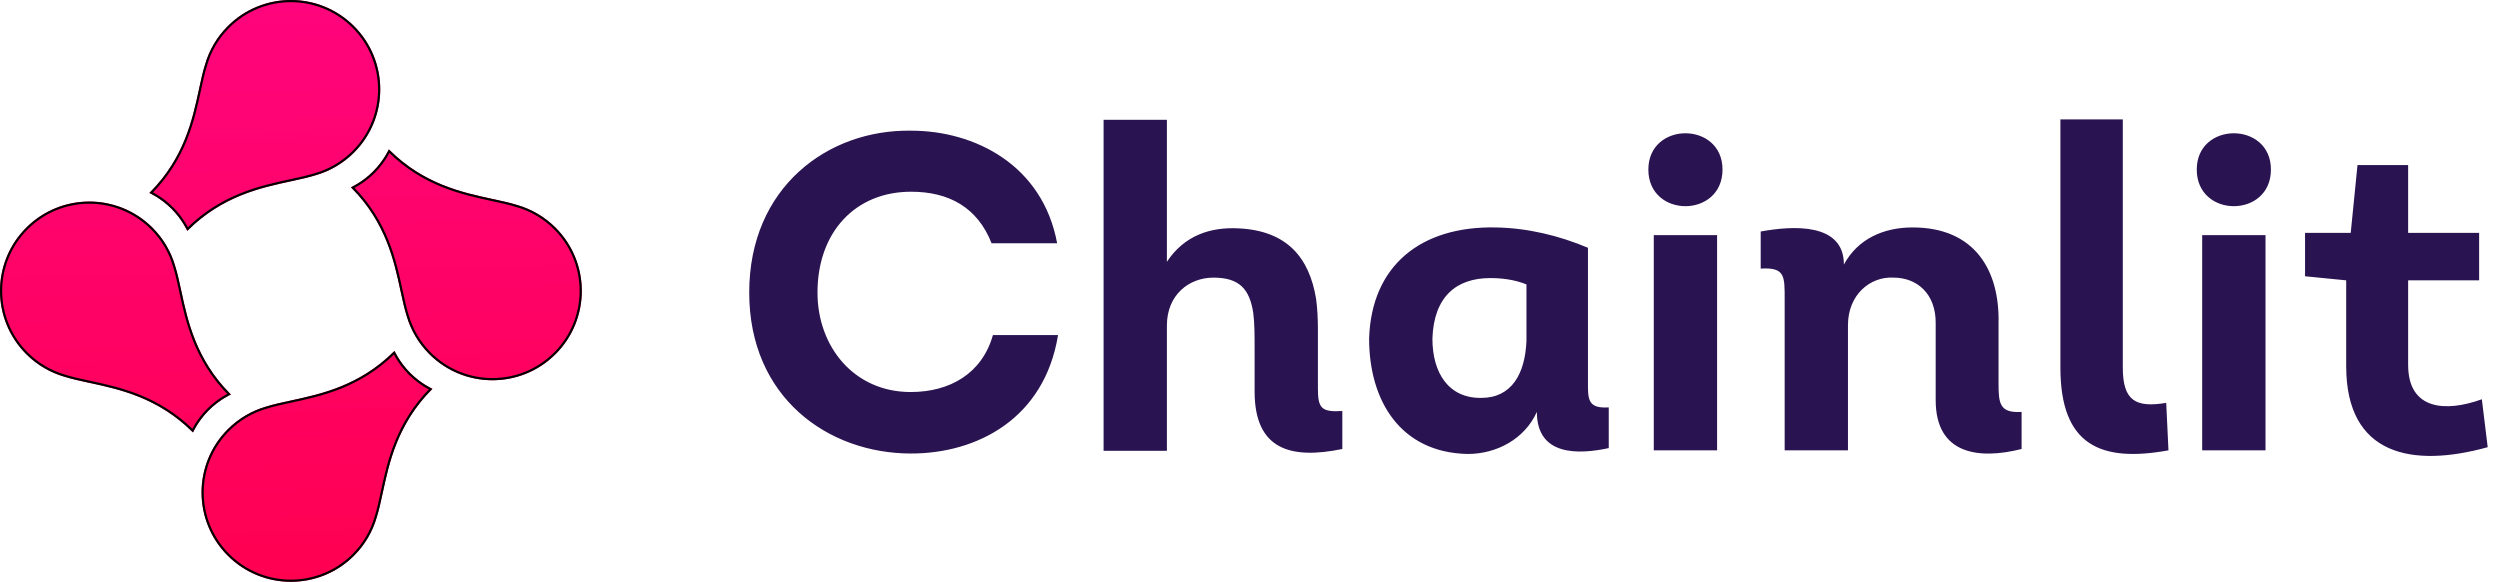
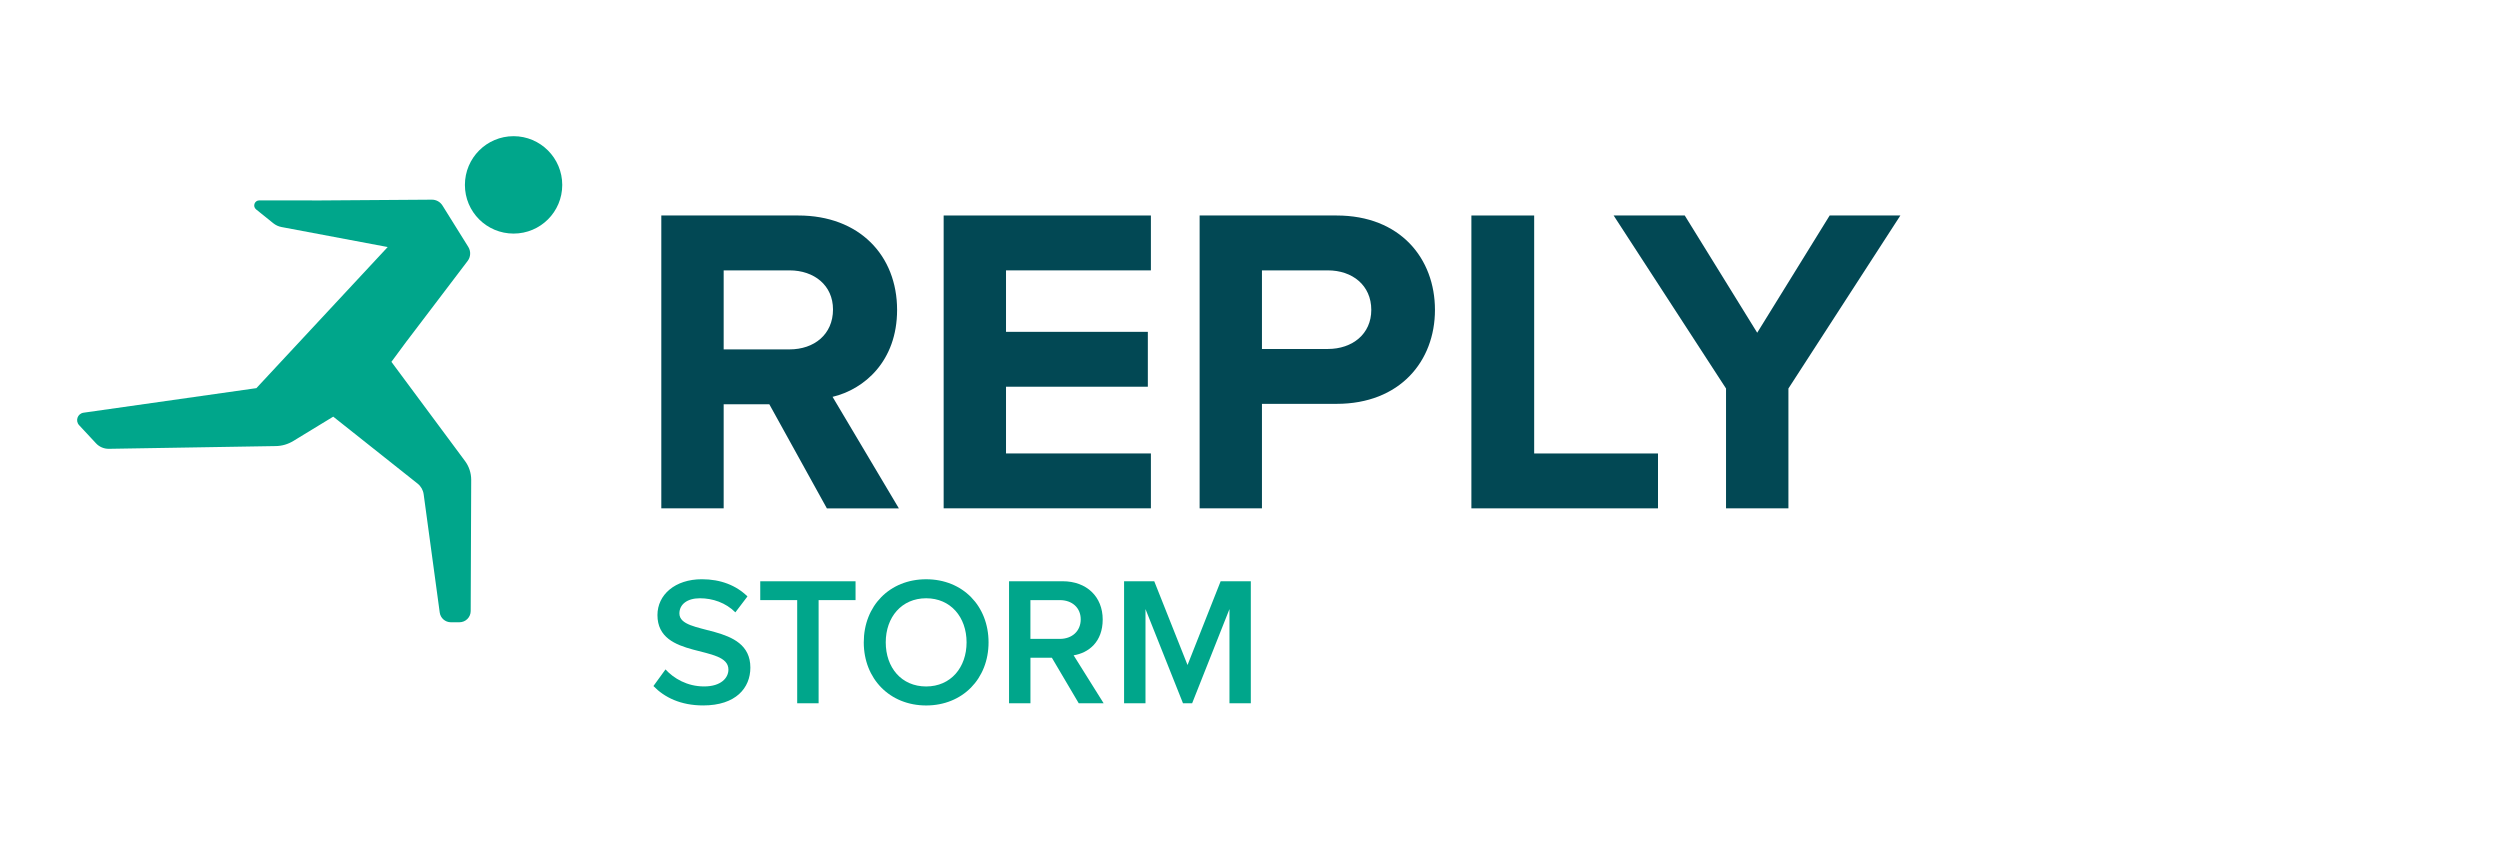
- <svg xmlns="http://www.w3.org/2000/svg" width="1143" height="266" viewBox="0 0 1143 266" fill="none">
-   <path d="M342.542 133.753C342.542 181.713 378.512 207.347 416.55 207.347C446.732 207.347 477.534 191.43 483.735 153.185H453.967C449.006 170.757 434.328 179.233 416.343 179.233C390.502 179.233 373.757 158.56 373.757 133.753C373.757 106.259 390.916 87.653 416.55 87.653C433.915 87.653 446.938 94.889 453.347 111.22H483.322C476.707 75.457 445.698 59.745 416.55 59.745C378.512 59.125 342.542 85.586 342.542 133.753ZM533.503 148.844C533.503 134.787 543.633 126.931 554.796 126.931C566.993 126.931 571.334 132.513 572.988 143.056C573.608 147.81 573.608 153.392 573.608 160.007V179.026C573.608 205.28 589.732 210.242 613.713 205.28V187.915C603.996 188.535 602.549 186.468 602.549 177.579V150.911C602.549 145.95 602.343 141.402 601.722 136.647C598.622 117.835 588.492 105.432 566.166 104.398C553.555 103.778 541.565 107.499 533.503 119.696V54.784H504.561V206.107H533.503V148.844ZM726.013 113.287C712.783 107.706 698.312 104.191 683.634 103.985C649.938 103.364 626.991 121.143 625.958 154.839C625.958 183.161 640.222 206.934 671.024 207.554C684.254 207.554 697.071 200.732 702.653 188.329C702.653 208.795 722.085 207.761 735.522 204.867V186.261C725.6 186.882 726.013 182.334 726.013 173.858V113.287ZM697.898 155.873C697.278 170.964 691.076 181.92 677.226 181.92C662.341 182.127 654.899 170.55 654.899 154.839C655.52 135.82 665.649 127.138 681.36 127.138C686.322 127.138 692.317 127.758 697.898 130.032V155.873ZM753.629 77.524C753.629 99.85 787.532 99.85 787.532 77.524C787.532 55.404 753.629 55.404 753.629 77.524ZM785.051 107.499H756.109V205.9H785.051V107.499ZM804.992 122.797C816.155 122.177 815.948 126.104 815.948 137.061V205.9H844.89V148.637C844.89 134.787 855.019 126.311 865.769 126.931C876.312 126.931 885.201 134.167 884.995 148.017V182.954C884.995 207.761 904.634 210.242 924.273 205.28V188.329C914.143 188.949 913.73 184.401 913.73 175.098V148.017C914.35 123.21 902.566 103.985 874.452 103.985C861.221 103.985 849.438 109.153 843.029 120.936C843.029 101.711 819.669 103.158 804.992 105.845V122.797ZM942.017 54.577V168.07C942.017 203.833 960.622 211.482 991.424 205.9L990.391 184.194C976.54 186.468 970.545 183.367 970.545 168.07V54.577H942.017ZM1004.36 77.524C1004.36 99.85 1038.27 99.85 1038.27 77.524C1038.27 55.404 1004.36 55.404 1004.36 77.524ZM1035.79 107.499H1006.84V205.9H1035.79V107.499ZM1101 75.457H1077.85L1074.75 106.465H1053.87V126.311L1072.68 128.172V167.449C1072.68 208.381 1103.07 213.963 1137.38 204.453L1134.7 182.54C1118.16 188.535 1101 187.502 1101 166.829V128.172H1133.46V106.465H1101V75.457Z" fill="#2A1351" />
-   <path d="M80.096 121.626C78.244 115.214 74.791 109.167 69.738 104.114C53.785 88.16 27.919 88.16 11.965 104.114C-3.988 120.067 -3.988 145.933 11.965 161.887C17.018 166.94 23.066 170.392 29.478 172.245C32.812 173.307 36.65 174.133 40.835 175.034C54.681 178.016 72.338 181.818 88.226 197.706C88.226 197.706 90.537 192.507 95.448 187.596C100.358 182.685 105.558 180.374 105.558 180.374C89.669 164.486 85.867 146.829 82.886 132.983C81.985 128.798 81.159 124.961 80.096 121.626Z" fill="url(#paint0_linear_361_1534)" />
-   <path d="M185.904 144.375C187.756 150.786 191.209 156.834 196.262 161.887C212.215 177.84 238.081 177.84 254.035 161.887C269.988 145.933 269.988 120.067 254.035 104.114C248.982 99.061 242.934 95.608 236.522 93.756C233.188 92.693 229.351 91.867 225.165 90.966C211.32 87.985 193.662 84.183 177.774 68.294C177.774 68.294 175.463 73.494 170.553 78.404C165.642 83.315 160.442 85.626 160.442 85.626C176.331 101.514 180.133 119.172 183.114 133.017C184.015 137.203 184.841 141.04 185.904 144.375Z" fill="url(#paint1_linear_361_1534)" />
-   <path d="M93.756 29.477C95.608 23.066 99.061 17.018 104.114 11.965C120.067 -3.988 145.933 -3.988 161.887 11.965C177.84 27.919 177.84 53.785 161.887 69.738C156.834 74.791 150.786 78.244 144.374 80.096C141.04 81.159 137.203 81.985 133.017 82.886C119.172 85.867 101.514 89.669 85.626 105.558C85.626 105.558 83.315 100.358 78.404 95.448C73.494 90.537 68.294 88.226 68.294 88.226C84.183 72.338 87.985 54.681 90.966 40.835C91.867 36.649 92.694 32.812 93.756 29.477Z" fill="url(#paint2_linear_361_1534)" />
-   <path d="M172.244 236.523C170.392 242.935 166.939 248.982 161.886 254.035C145.933 269.989 120.067 269.989 104.113 254.035C88.16 238.082 88.16 212.216 104.113 196.262C109.166 191.209 115.214 187.756 121.626 185.904C124.96 184.842 128.797 184.016 132.983 183.114C146.828 180.133 164.486 176.331 180.374 160.443C180.374 160.443 182.685 165.642 187.595 170.553C192.506 175.464 197.706 177.775 197.706 177.775C181.817 193.663 178.015 211.32 175.034 225.165C174.133 229.351 173.307 233.188 172.244 236.523Z" fill="url(#paint3_linear_361_1534)" />
-   <path d="M79.616 121.765L79.616 121.765L79.62 121.778C80.673 125.085 81.495 128.897 82.397 133.089L82.402 133.11C85.352 146.812 89.132 164.366 104.71 180.229C104.626 180.271 104.536 180.318 104.438 180.368C103.864 180.667 103.049 181.116 102.08 181.719C100.143 182.925 97.583 184.753 95.094 187.242C92.605 189.731 90.777 192.291 89.571 194.228C88.967 195.197 88.519 196.012 88.22 196.586C88.169 196.684 88.123 196.775 88.081 196.858C72.218 181.281 54.664 177.501 40.962 174.55L40.94 174.546C36.748 173.643 32.937 172.822 29.63 171.768L29.63 171.768L29.616 171.764C23.284 169.935 17.311 166.525 12.319 161.533C-3.44 145.775 -3.44 120.226 12.319 104.467C28.077 88.709 53.627 88.709 69.385 104.467C74.377 109.459 77.787 115.432 79.616 121.765ZM186.384 144.236L186.384 144.236L186.38 144.223C185.327 140.916 184.505 137.104 183.603 132.912L183.598 132.89C180.648 119.188 176.868 101.634 161.29 85.772C161.374 85.729 161.464 85.683 161.562 85.632C162.136 85.333 162.951 84.885 163.92 84.281C165.857 83.075 168.417 81.247 170.906 78.758C173.395 76.269 175.223 73.709 176.429 71.772C177.033 70.803 177.481 69.988 177.78 69.414C177.831 69.316 177.877 69.225 177.919 69.142C193.782 84.72 211.336 88.5 225.038 91.45L225.06 91.455C229.252 92.357 233.063 93.179 236.371 94.232L236.37 94.232L236.384 94.236C242.716 96.066 248.689 99.475 253.681 104.467C269.44 120.226 269.44 145.775 253.681 161.533C237.923 177.292 212.374 177.292 196.615 161.533C191.623 156.541 188.214 150.569 186.384 144.236ZM94.232 29.629L94.233 29.629L94.236 29.616C96.066 23.284 99.475 17.311 104.467 12.319C120.226 -3.44 145.775 -3.44 161.533 12.319C177.292 28.077 177.292 53.627 161.533 69.385C156.541 74.377 150.568 77.787 144.236 79.616L144.236 79.616L144.223 79.62C140.915 80.673 137.104 81.495 132.912 82.397L132.89 82.402C119.188 85.352 101.634 89.132 85.772 104.71C85.729 104.626 85.683 104.536 85.632 104.438C85.333 103.864 84.885 103.049 84.281 102.08C83.075 100.143 81.247 97.583 78.758 95.094C76.269 92.605 73.709 90.777 71.772 89.571C70.803 88.967 69.988 88.519 69.414 88.22C69.316 88.169 69.225 88.123 69.142 88.081C84.72 72.218 88.5 54.664 91.45 40.962L91.455 40.94C92.357 36.748 93.179 32.936 94.232 29.629ZM171.768 236.371L171.768 236.371L171.764 236.384C169.934 242.717 166.525 248.69 161.533 253.682C145.774 269.44 120.225 269.44 104.467 253.682C88.708 237.923 88.708 212.374 104.467 196.616C109.459 191.624 115.432 188.214 121.764 186.385L121.764 186.385L121.777 186.381C125.085 185.327 128.896 184.506 133.088 183.603L133.11 183.598C146.812 180.648 164.366 176.868 180.229 161.29C180.271 161.374 180.317 161.465 180.368 161.562C180.667 162.137 181.115 162.951 181.719 163.92C182.925 165.858 184.753 168.418 187.242 170.906C189.731 173.395 192.291 175.224 194.228 176.43C195.197 177.033 196.012 177.482 196.586 177.78C196.684 177.831 196.774 177.878 196.858 177.92C181.28 193.782 177.5 211.336 174.55 225.039L174.545 225.06C173.643 229.252 172.821 233.064 171.768 236.371Z" stroke="black" strokeOpacity="0.1" strokeLinejoin="round" />
-   <defs>
-     <linearGradient id="paint0_linear_361_1534" x1="119.251" y1="276.386" x2="112.859" y2="-28.032" gradientUnits="userSpaceOnUse">
-       <stop stop-color="#FF004F" />
-       <stop offset="1" stop-color="#FF0581" />
-     </linearGradient>
-     <linearGradient id="paint1_linear_361_1534" x1="119.251" y1="276.386" x2="112.859" y2="-28.032" gradientUnits="userSpaceOnUse">
-       <stop stop-color="#FF004F" />
-       <stop offset="1" stop-color="#FF0581" />
-     </linearGradient>
-     <linearGradient id="paint2_linear_361_1534" x1="119.251" y1="276.386" x2="112.859" y2="-28.032" gradientUnits="userSpaceOnUse">
-       <stop stop-color="#FF004F" />
-       <stop offset="1" stop-color="#FF0581" />
-     </linearGradient>
-     <linearGradient id="paint3_linear_361_1534" x1="119.251" y1="276.386" x2="112.859" y2="-28.032" gradientUnits="userSpaceOnUse">
-       <stop stop-color="#FF004F" />
-       <stop offset="1" stop-color="#FF0581" />
-     </linearGradient>
-   </defs>
+ <svg xmlns="http://www.w3.org/2000/svg" id="LOGHI_PANTONE" viewBox="0 0 841.89 283.46">
+   <g id="Logo">
+     <g id="RUNNING_MAN">
+       <path d="M172.95,45.86c-9.06,0-16.39,7.35-16.39,16.42s7.32,16.38,16.39,16.38,16.39-7.33,16.39-16.38-7.34-16.42-16.39-16.42Z" style="fill:#00a68b; stroke-width:0px;" />
+       <path d="M137.01,114.83l20.47-26.95c1.05-1.38,1.13-3.26.22-4.73l-8.7-13.95c-.77-1.23-2.12-1.97-3.57-1.96l-37.53.26h0l-20.58-.02c-1.61,0-2.33,2.02-1.07,3.04l5.77,4.65c.81.65,1.77,1.1,2.8,1.29l35.74,6.73-44.22,47.52-58.2,8.27c-2.02.29-2.88,2.72-1.49,4.21l5.68,6.1c1.12,1.21,2.71,1.88,4.36,1.85l56.18-.92c2.08-.03,4.11-.62,5.89-1.71l13.46-8.2,28.41,22.55c1.12.89,1.85,2.17,2.04,3.59l5.41,39.82c.25,1.88,1.86,3.28,3.75,3.28h2.89c2.09,0,3.78-1.69,3.79-3.77l.17-44.19c0-2.28-.72-4.5-2.08-6.33l-24.79-33.41,5.18-7.01Z" style="fill:#00a68b; stroke-width:0px;" />
+     </g>
+     <path d="M278.45,171.19l-19.37-35.04h-15.38v35.04h-21v-98.62h46.13c20.55,0,33.27,13.45,33.27,31.79,0,17.3-11.09,26.76-21.73,29.28l22.33,37.56h-24.25ZM280.52,104.21c0-8.13-6.36-13.16-14.64-13.16h-22.18v26.61h22.18c8.28,0,14.64-5.03,14.64-13.45Z" style="fill:#024854; stroke-width:0px;" />
+     <path d="M317.78,171.19v-98.62h69.79v18.48h-48.79v20.7h47.76v18.48h-47.76v22.47h48.79v18.48h-69.79Z" style="fill:#024854; stroke-width:0px;" />
+     <path d="M403.98,171.19v-98.62h46.13c21.44,0,33.12,14.49,33.12,31.79s-11.83,31.64-33.12,31.64h-25.14v35.19h-20.99ZM461.79,104.36c0-8.28-6.36-13.31-14.64-13.31h-22.18v26.47h22.18c8.28,0,14.64-5.03,14.64-13.16Z" style="fill:#024854; stroke-width:0px;" />
+     <path d="M495.5,171.19v-98.62h21.14v80.14h41.7v18.48h-62.84Z" style="fill:#024854; stroke-width:0px;" />
+     <path d="M581.25,171.19v-40.36l-37.85-58.26h23.95l24.4,39.48,24.4-39.48h23.81l-37.7,58.26v40.36h-21Z" style="fill:#024854; stroke-width:0px;" />
+     <path d="M220.04,231.04l4.07-5.61c2.77,3.02,7.27,5.73,13,5.73s8.19-2.9,8.19-5.67c0-8.62-23.9-3.26-23.9-18.36,0-6.84,5.91-12.07,14.97-12.07,6.34,0,11.58,2.09,15.34,5.79l-4.07,5.36c-3.26-3.26-7.64-4.74-11.95-4.74s-6.9,2.09-6.9,5.11c0,7.7,23.9,2.96,23.9,18.23,0,6.84-4.87,12.75-15.89,12.75-7.58,0-13.06-2.71-16.75-6.53Z" style="fill:#00a68b; stroke-width:0px;" />
+     <path d="M268.46,236.83v-34.74h-12.44v-6.34h32.09v6.34h-12.44v34.74h-7.21Z" style="fill:#00a68b; stroke-width:0px;" />
+     <path d="M290.88,216.32c0-12.26,8.69-21.25,21.01-21.25s21.01,8.99,21.01,21.25-8.75,21.25-21.01,21.25-21.01-8.99-21.01-21.25ZM325.5,216.32c0-8.5-5.36-14.85-13.61-14.85s-13.61,6.34-13.61,14.85,5.3,14.85,13.61,14.85,13.61-6.41,13.61-14.85Z" style="fill:#00a68b; stroke-width:0px;" />
+     <path d="M363.27,236.83l-9.05-15.34h-7.21v15.34h-7.21v-41.09h18.05c8.13,0,13.49,5.24,13.49,12.87s-4.81,11.27-9.79,12.07l10.1,16.14h-8.38ZM363.94,208.56c0-3.94-2.96-6.47-7.02-6.47h-9.92v13.06h9.92c4.07,0,7.02-2.59,7.02-6.59Z" style="fill:#00a68b; stroke-width:0px;" />
+     <path d="M414.03,236.83v-31.72l-12.57,31.72h-3.08l-12.63-31.72v31.72h-7.21v-41.09h10.16l11.21,28.21,11.15-28.21h10.16v41.09h-7.21Z" style="fill:#00a68b; stroke-width:0px;" />
+   </g>
</svg>
